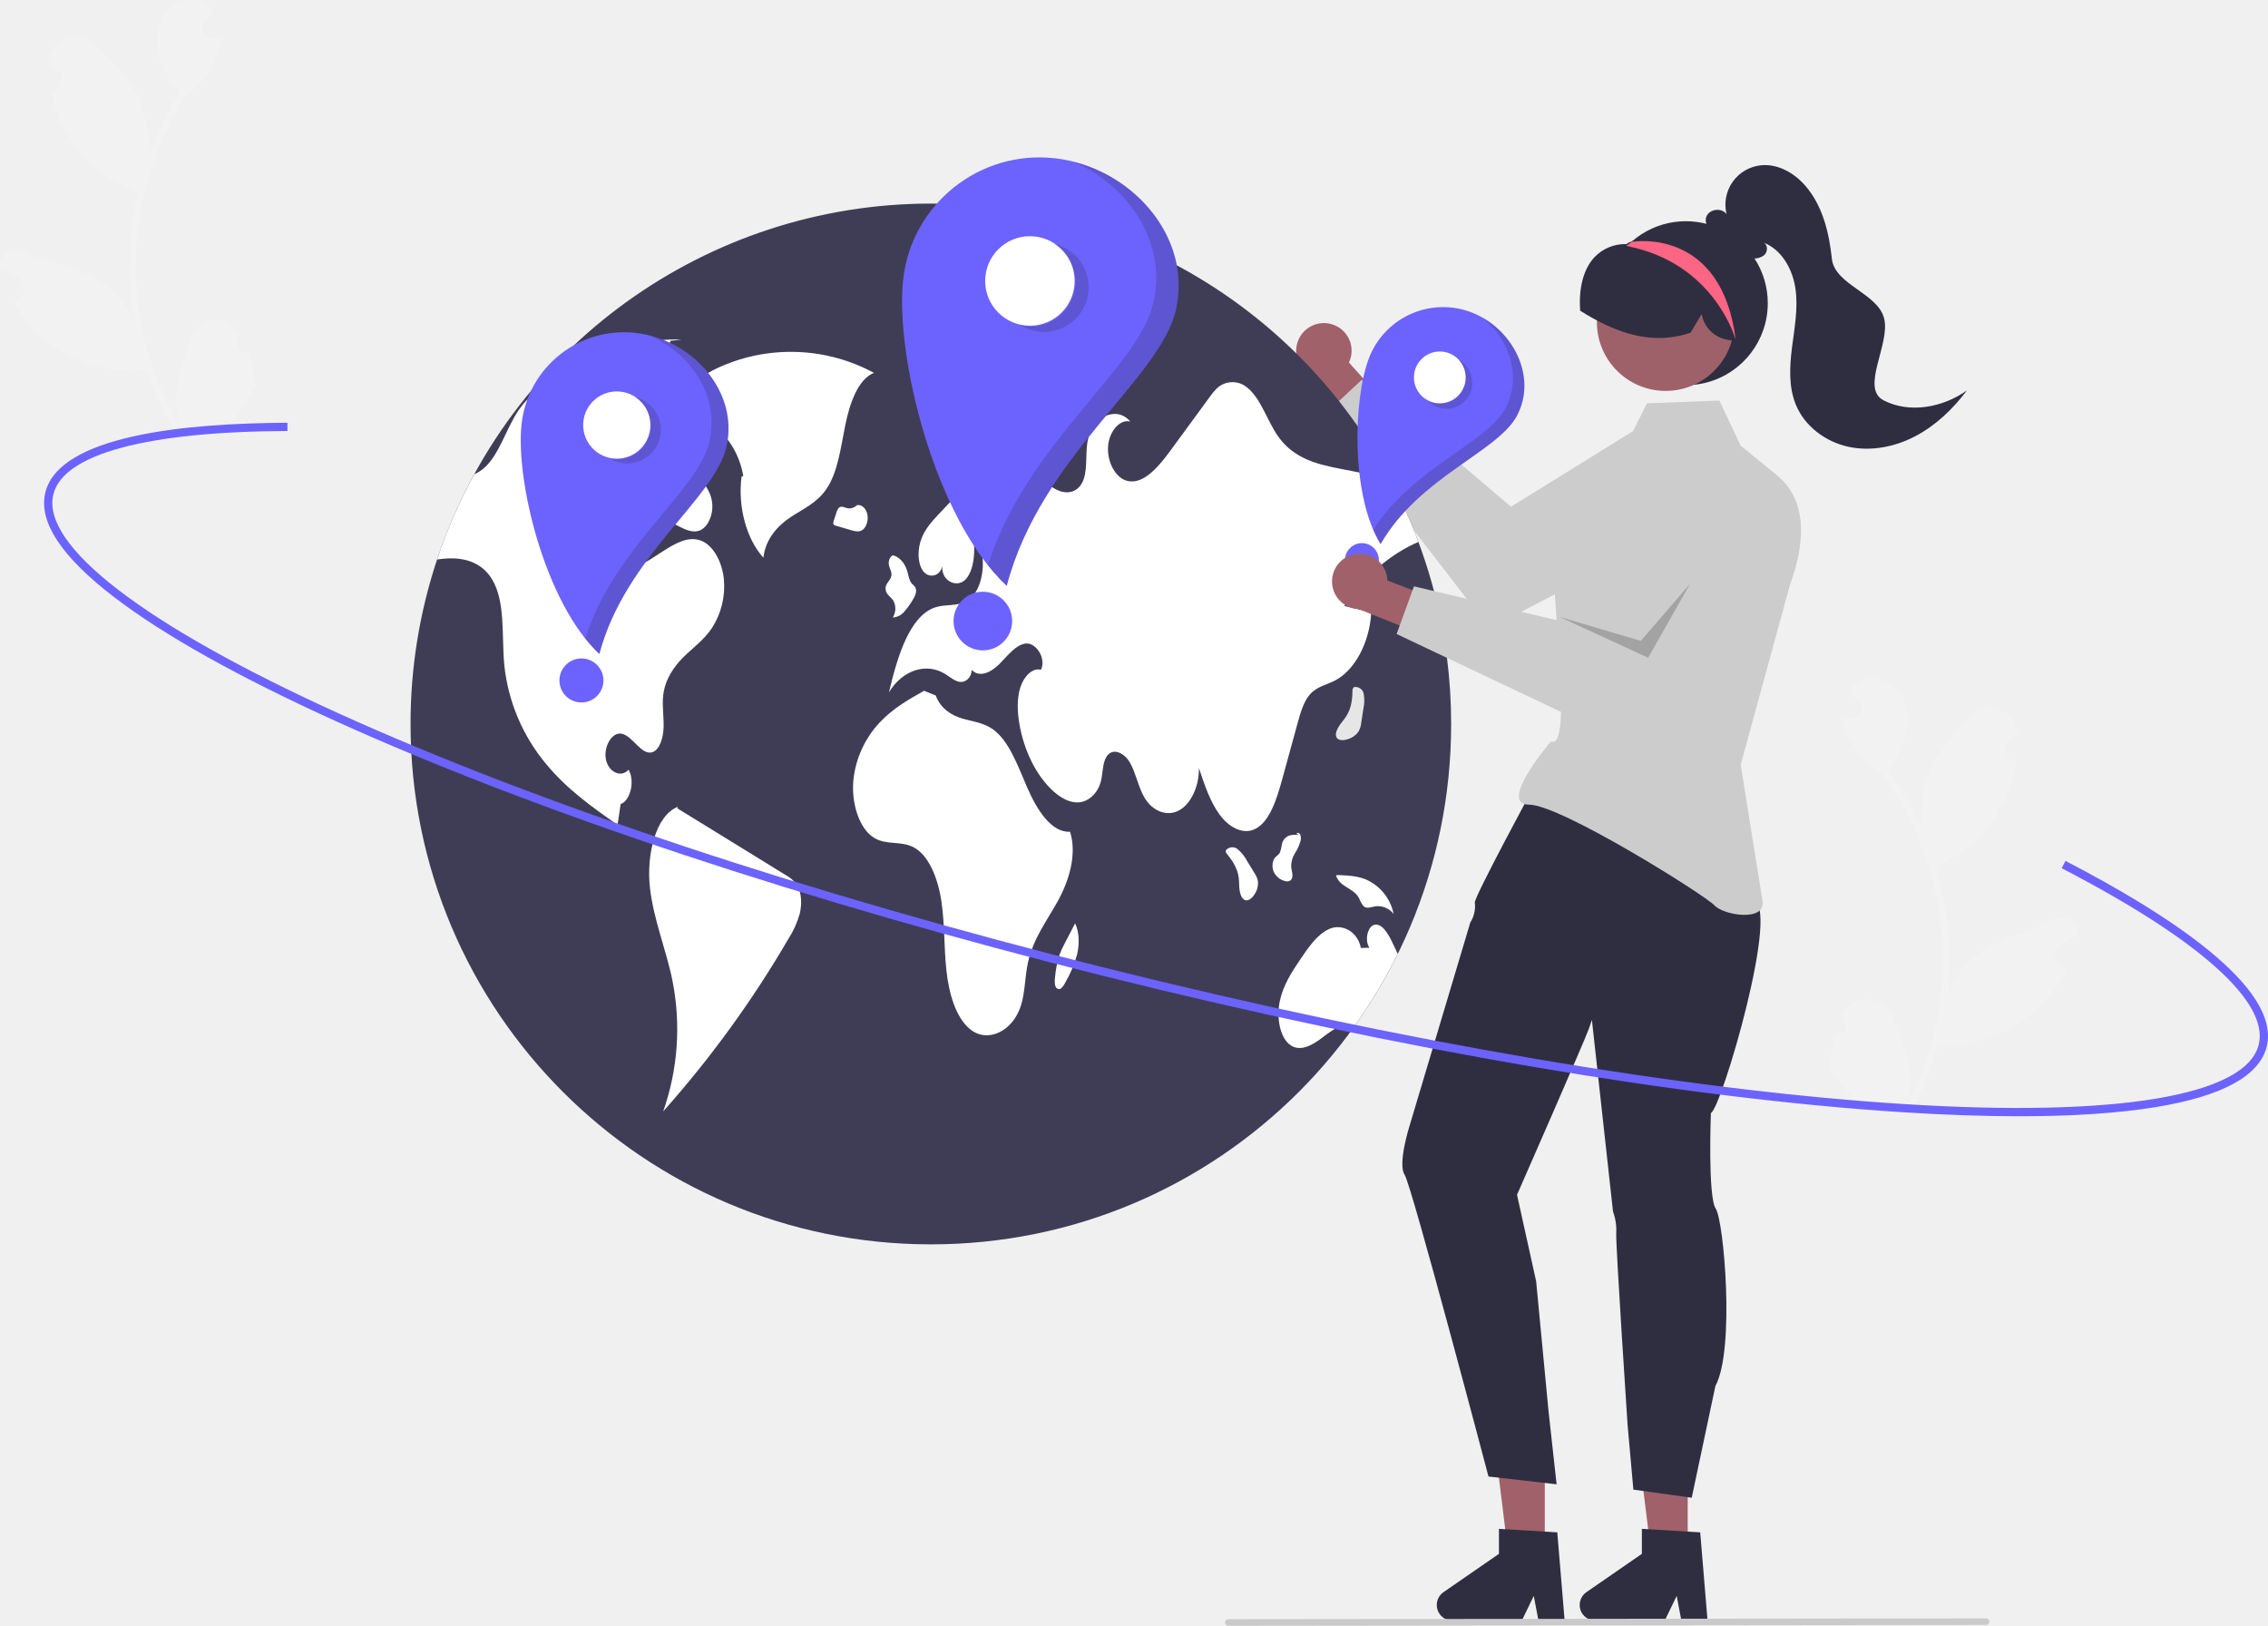
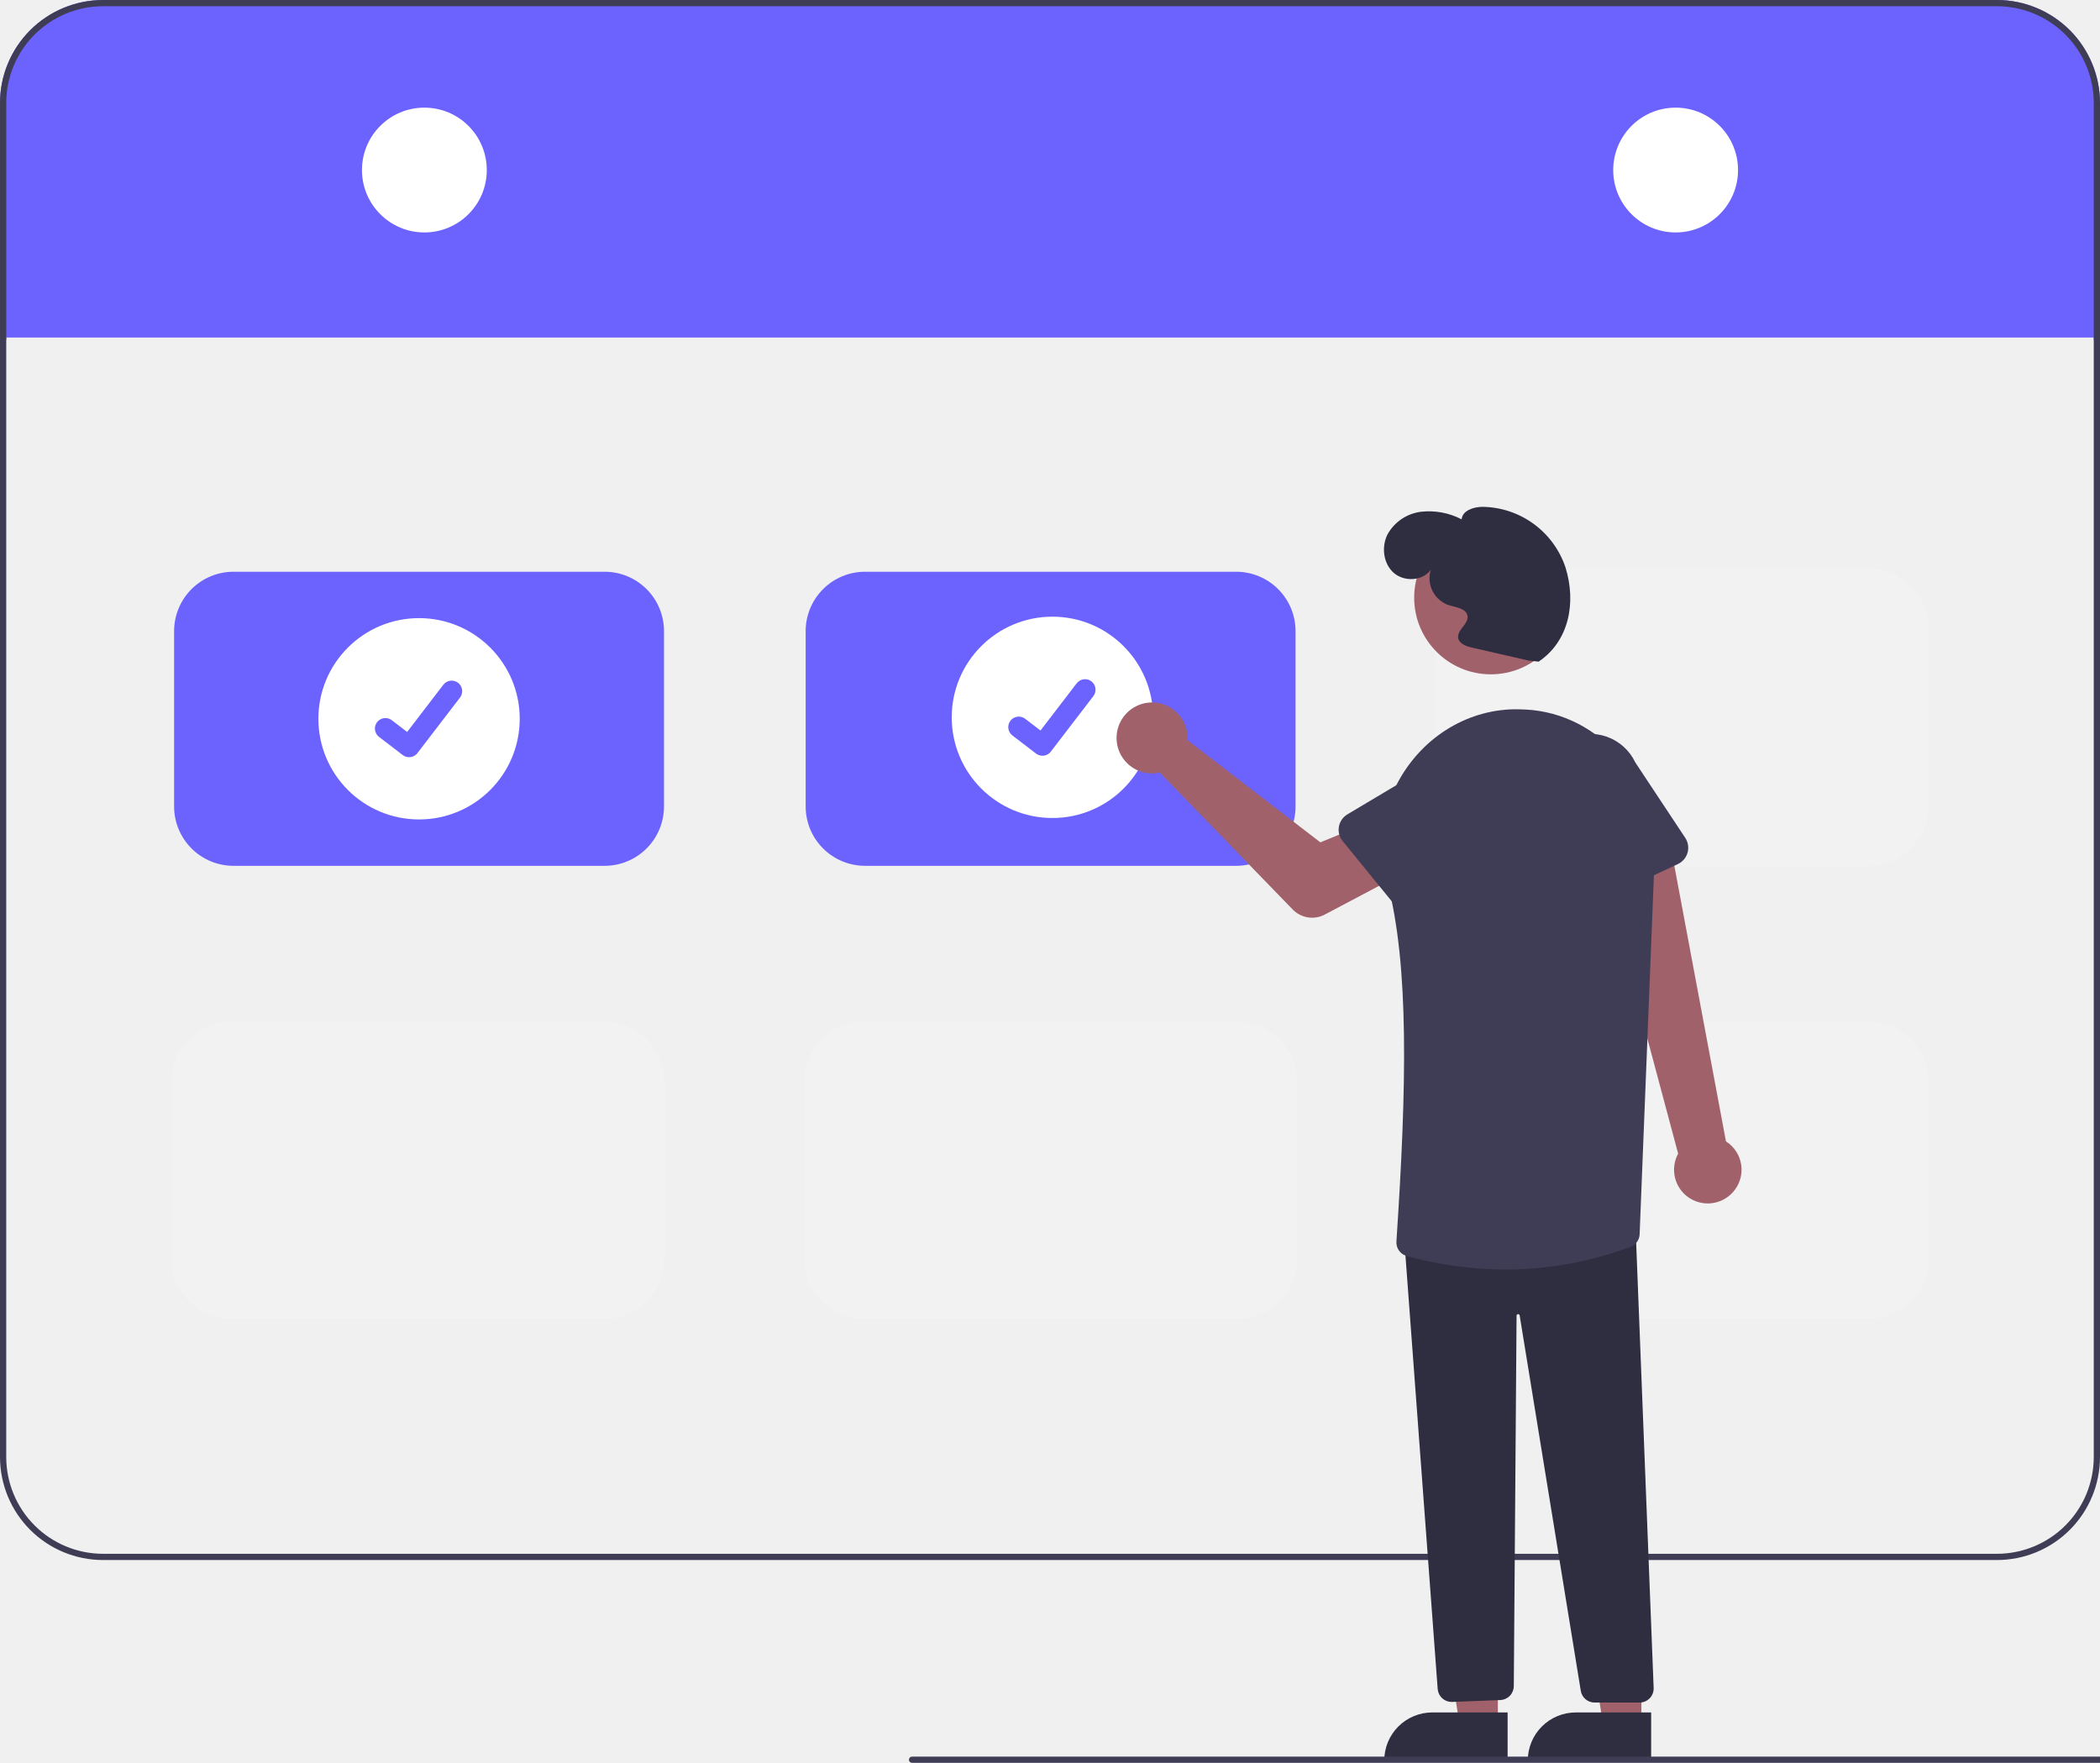
- <svg xmlns="http://www.w3.org/2000/svg" data-name="Layer 1" width="825.202" height="591.419" viewBox="0 0 825.202 591.419">
-   <path d="M855.224,530.608a3.613,3.613,0,0,0,2.907-6.134c-.074-.366-.127-.629-.202-.995q.054-.116.109-.231a9.703,9.703,0,0,1,17.876.899c2.596,7.179,5.991,14.407,6.561,21.897a28.705,28.705,0,0,1-.962,9.838,115.086,115.086,0,0,0,12.68-47.26,111.081,111.081,0,0,0-.112-12.411q-.335-5.081-1.115-10.11a116.419,116.419,0,0,0-20.767-50.362,30.983,30.983,0,0,1-12.25-13.954,23.634,23.634,0,0,1-1.847-6.551c.623.111,1.257.192,1.882.263.195.019.4.039.594.059l.073.007a3.58,3.58,0,0,0,3.208-5.689q-.383-.518-.766-1.036c-.387-.533-.785-1.056-1.172-1.588a1.784,1.784,0,0,1-.126-.16c-.445-.608-.891-1.205-1.336-1.812a10.352,10.352,0,0,1,3.543-3.119c4.865-2.553,11.309-.328,14.53,4.115,3.232,4.443,3.599,10.483,2.158,15.78a41.485,41.485,0,0,1-6.327,12.512c.242.341.494.672.735,1.012a117.172,117.172,0,0,1,11.316,19.923,48.709,48.709,0,0,1,3.957-22.465c3.093-6.578,8.567-11.985,13.427-17.57,5.837-6.708,16.999-3.142,17.56,5.732q.008.129.016.258-1.049.529-2.059,1.131a4.901,4.901,0,0,0,1.559,9.001l.099.02a48.767,48.767,0,0,1-1.623,7.224,50.21,50.21,0,0,1-26.436,30.272c-.41.187-.81.374-1.22.551a119.597,119.597,0,0,1,5.022,30.563,113.435,113.435,0,0,1-.934,18.292l.041-.214a29.974,29.974,0,0,1,11.026-16.813c8.167-6.095,19.39-7.957,28.118-12.756a5.625,5.625,0,0,1,8.352,5.867q-.022.113-.045.225a32.924,32.924,0,0,0-3.771,1.605q-1.049.529-2.059,1.131a4.901,4.901,0,0,0,1.559,9.001l.099.02c.071.014.133.027.204.04a48.808,48.808,0,0,1-9.622,13.625,50.254,50.254,0,0,1-37.15,14.279l-.01-0a119.562,119.562,0,0,1-9.113,23.048l-28.661-1.334c-.088-.323-.165-.656-.243-.979a32.599,32.599,0,0,0,7.953-.103c-2.005-2.708-4.009-5.437-6.014-8.145a1.781,1.781,0,0,1-.126-.16c-1.016-1.386-2.044-2.761-3.06-4.147l-.001-.002a47.75,47.75,0,0,1,1.963-12.086Z" transform="translate(-187.3989 -154.2905)" fill="#f2f2f2" />
-   <path d="M277.743,282.773a3.613,3.613,0,0,1-3.28-5.943c.051-.37.088-.635.14-1.005q-.061-.112-.123-.224a9.703,9.703,0,0,0-17.786,2.002c-2.148,7.326-5.089,14.75-5.196,22.26a28.705,28.705,0,0,0,1.568,9.76A115.086,115.086,0,0,1,237.489,263.235a111.08,111.08,0,0,1-.655-12.394q.02-5.092.488-10.16a116.419,116.419,0,0,1,17.616-51.549,30.983,30.983,0,0,0,11.364-14.684,23.634,23.634,0,0,0,1.438-6.653c-.615.15-1.243.27-1.862.378-.193.031-.397.064-.59.095l-.073.011a3.58,3.58,0,0,1-3.554-5.48q.35-.541.7-1.082c.353-.556.718-1.102,1.071-1.658a1.783,1.783,0,0,0,.116-.168c.407-.634.815-1.258,1.222-1.891a10.352,10.352,0,0,0-3.728-2.894c-5.013-2.248-11.307.371-14.248,5.005-2.951,4.635-2.944,10.685-1.179,15.883a41.485,41.485,0,0,0,7.088,12.097c-.22.355-.451.701-.671,1.056a117.172,117.172,0,0,0-10.063,20.584,48.709,48.709,0,0,0-5.337-22.177c-3.493-6.374-9.291-11.432-14.486-16.706-6.24-6.335-17.161-2.086-17.172,6.806q-0.0.129 0.0.258,1.08.463,2.125,1.002a4.901,4.901,0,0,1-1,9.08l-.098.026a48.767,48.767,0,0,0,2.066,7.109,50.21,50.21,0,0,0,28.256,28.581c.421.161.832.323,1.252.474a119.597,119.597,0,0,0-3.124,30.814,113.433,113.433,0,0,0,2.062,18.199l-.054-.211a29.974,29.974,0,0,0-12.044-16.1c-8.528-5.579-19.845-6.744-28.852-10.995a5.625,5.625,0,0,0-7.973,6.372q.029.111.059.222a32.924,32.924,0,0,1,3.863,1.369q1.08.464,2.125,1.002a4.901,4.901,0,0,1-1,9.081l-.098.026c-.07.018-.131.035-.201.053a48.808,48.808,0,0,0,10.445,13.005,50.254,50.254,0,0,0,37.961,11.957l.01-.001a119.563,119.563,0,0,0,10.52,22.441l28.523-3.102c.068-.328.124-.665.182-.992a32.599,32.599,0,0,1-7.944.388c1.834-2.827,3.665-5.674,5.499-8.501a1.779,1.779,0,0,0,.116-.168c.929-1.446,1.869-2.882,2.798-4.328l0-.002a47.75,47.75,0,0,0-2.706-11.941Z" transform="translate(-187.3989 -154.2905)" fill="#f2f2f2" />
-   <path d="M671.818,272.202a10.016,10.016,0,0,1,6.383,13.969l15.306,17.017-8.073,11.824L664.157,290.677a10.07,10.07,0,0,1,7.661-18.475Z" transform="translate(-187.3989 -154.2905)" fill="#a0616a" />
-   <path d="M815.114,313.989l0,0a20.026,20.026,0,0,0-27.608-6.542l-50.339,31.177-54.301-46.158L669.356,305.045l59.987,77.83,77.965-40.644C805.489,343.179,817.313,317.567,815.114,313.989Z" transform="translate(-187.3989 -154.2905)" fill="#ccc" />
-   <path d="M715.391,417.655a189.27,189.27,0,0,1-189.308,189.308c-104.551,0-189.308-84.757-189.308-189.308a189.245,189.245,0,0,1,9.655-59.842A189.506,189.506,0,0,1,526.083,228.347,189.245,189.245,0,0,1,693.021,328.333a186.774,186.774,0,0,1,10.464,23.106c.41,1.104.81,2.208,1.199,3.323v.011q2.603,7.351,4.586,14.976A189.32,189.32,0,0,1,715.391,417.655Z" transform="translate(-187.3989 -154.2905)" fill="#3f3d56" />
-   <path d="M505.371,289.931a63.517,63.517,0,0,0-55.761-2.281c-7.796,3.393-16.006,9.48-18.607,20.471,10.519-6.208,24.136,3.601,26.843,19.336l-.632.174c-1.43,10.899,1.762,22.764,7.941,29.522.811-7.02,5.427-11.797,9.967-14.781,4.54-2.984,9.562-5.152,13.027-10.282,4.108-6.081,5.151-14.969,6.783-23.077C496.563,300.905,499.659,292.19,505.371,289.931Z" transform="translate(-187.3989 -154.2905)" fill="#fff" />
-   <path d="M446.489,382.675c-2.913,4.375-6.805,7.12-10.296,10.538-3.481,3.429-6.794,8.056-7.488,13.998-.442,3.807.242,7.677.147,11.527-.094,3.849-1.378,8.182-3.996,9.139-4.133,1.493-7.288-6.184-11.537-6.72-3.376-.421-6.415,4.89-5.437,9.497.978,4.606,5.574,6.647,8.214,3.639,2.387,4.007.705,11.274-2.882,12.505-.379,2.524-.757,5.038-1.125,7.562-9.066-6.342-18.226-12.789-25.935-22.075a67.007,67.007,0,0,1-15.271-36.095c-.999-10.675.484-22.885-4.417-31.099-3.923-6.573-10.654-8.025-16.712-7.614-1.104.074-2.219.2-3.323.336a187.235,187.235,0,0,1,13.556-31.025,13.282,13.282,0,0,0,3.397-2.114c5.637-4.785,8.14-14.472,12.715-21.171q.442-.647.915-1.262c4.68-6.111,10.948-9.255,17.006-12.179,13.409-6.51,27.208-13.104,41.364-12.2l-4.028.389q-7.052,19.751-14.114,39.502-1.073,3.029-2.166,6.068c-2.671,7.488-5.427,15.46-5.017,23.842.242,4.964,1.967,10.265,5.248,11.968,3.06,1.578,6.405-.358,9.36-2.272,1.252-.799,2.493-1.599,3.744-2.408,4.491-2.892,9.465-5.858,14.209-3.923,4.344,1.767,7.551,7.667,8.161,14.03A28.049,28.049,0,0,1,446.489,382.675Z" transform="translate(-187.3989 -154.2905)" fill="#fff" />
-   <path d="M473.198,472.572q-19.674-12.113-39.348-24.227l.223-.573c-8.155,3.106-11.54,17.602-10.193,29.456,1.348,11.854,5.917,22.451,8.226,34.002a90.252,90.252,0,0,1-3.403,47.358,387.843,387.843,0,0,0,45.56-62.781,33.588,33.588,0,0,0,4.121-9.138c.833-3.442.705-7.58-.964-10.34A11.511,11.511,0,0,0,473.198,472.572Z" transform="translate(-187.3989 -154.2905)" fill="#fff" />
-   <path d="M421.435,325.653c-1.393,3.131-1.929,7.307-.665,10.547,1.291,3.309,4.019,4.804,6.532,6.05l7.247,3.592c2.411,1.195,5.01,2.402,7.468,1.419,2.964-1.186,5.02-5.833,4.488-10.148-.566-4.591-3.46-7.749-6.136-10.439q-5.618-5.645-11.237-11.291l-2.111,2.585A28.192,28.192,0,0,0,421.435,325.653Z" transform="translate(-187.3989 -154.2905)" fill="#fff" />
-   <path d="M676.541,374.735q4.891,1.152,9.781,2.303c-.568,11.012-6.026,21.203-13.346,24.894-3.05,1.536-6.447,2.103-8.971,4.975-2.282,2.608-3.439,6.668-4.501,10.549q-2.792,10.16-5.585,20.319c-1.998,7.299-4.564,15.408-9.76,18.037-4.459,2.261-9.56-.505-12.989-5.143-3.429-4.638-5.521-10.875-7.551-16.953.126,6.626-2.955,13.125-7.32,15.429-4.375,2.303-9.697.221-12.621-4.922-2.103-3.692-2.976-8.561-5.038-12.305-2.061-3.744-6.384-5.89-8.635-2.377-1.483,2.335-1.294,5.911-2.03,8.877-1.146,4.606-4.617,7.499-8.056,7.751-3.429.252-6.773-1.725-9.644-4.407-5.921-5.553-10.286-14.366-11.979-24.158-.747-4.365-.957-9.118.337-13.21,1.294-4.091,4.417-7.246,7.52-6.468,2.04-4.312-1.988-10.033-5.616-9.529-3.639.505-6.489,4.407-9.476,7.404-2.976,2.997-7.141,5.174-10.139,2.198.021,2.766-2.23,4.596-4.175,4.365-1.935-.221-3.66-1.777-5.437-2.882-6.868-4.281-15.586-1.441-20.466,6.657,3.05-12.978,7.52-27.87,16.89-30.92,3.828-1.251,8.004-.221,11.621-2.387,6.405-3.839,7.699-18.342,2.167-24.326.705,5.658.568,12.263-2.419,16.133-2.987,3.87-9.255,1.346-8.876-4.375-.862,3.944-5.153,4.543-7.131,1.514-1.988-3.029-1.819-7.982-.41-11.6s3.807-6.216,6.131-8.708c4.996-5.353,10.065-10.77,15.849-14.135,5.795-3.365,12.484-4.501,18.289-1.157,3.061,1.767,5.753,4.712,8.877,6.268,3.124,1.567,7.089,1.367,9.16-2.293,2.324-4.081,1.23-10.139,2.093-15.239,1.546-9.013,10.559-13.23,15.555-7.278-3.733-.957-7.593,3.46-8.056,8.813-.473,5.353,2.23,10.759,5.848,12.379,6.079,2.692,12.032-4.081,16.628-10.349q7.194-9.844,14.408-19.677a23.782,23.782,0,0,1,2.577-3.134,8.291,8.291,0,0,1,11.327-.231c4.859,3.965,7.141,12.095,11.127,17.69,5.784,8.13,14.44,10.107,22.496,11.684q9.008,1.751,18.026,3.523a186.774,186.774,0,0,1,10.464,23.106C693.305,355.762,683.913,363.849,676.541,374.735Z" transform="translate(-187.3989 -154.2905)" fill="#fff" />
-   <path d="M695.955,501.276a188.546,188.546,0,0,1-15.671,26.219c-3.786-1.62-7.856,1.273-11.401,3.986-3.702,2.84-8.151,5.606-11.947,3.018-3.881-2.65-5.132-10.065-3.902-15.944,1.23-5.869,4.301-10.538,7.278-14.976,3.155-4.712,6.531-9.602,10.917-11.432,4.396-1.83,10.044.757,11.327,7.004l3.113-.105c-1.746-2.398-.831-7.362,1.515-8.235,2.703-1.02,5.048,2.692,6.647,5.974C694.546,498.268,695.272,499.762,695.955,501.276Z" transform="translate(-187.3989 -154.2905)" fill="#fff" />
-   <path d="M576.727,456.853c-6.691.421-11.992-7.817-15.514-15.92-3.522-8.104-6.736-17.371-12.773-21.496-3.45-2.357-7.383-2.68-11.125-3.822-3.742-1.142-7.659-3.505-9.447-8.318l-4.245-1.715c-5.606,3.152-11.285,6.362-16.116,11.491a36.018,36.018,0,0,0-9.603,20.993c-.811,8.496,2.183,17.97,7.778,21.161,4.421,2.522,9.567.932,14.045,3.241,5.595,2.884,8.916,11.264,10.173,19.537s.939,16.871,1.838,25.238,3.379,17.073,8.509,21.361c6.42,5.366,15.841.907,18.722-8.86,1.413-4.791,1.364-10.197,2.421-15.171,1.861-8.758,6.883-15.256,10.866-22.441C576.241,474.949,579.376,465.191,576.727,456.853Z" transform="translate(-187.3989 -154.2905)" fill="#fff" />
-   <path d="M510.607,370.79a17.86,17.86,0,0,1,1.742,1.85,6.077,6.077,0,0,1-.107,6.276,5.839,5.839,0,0,0,4.181-2.125,26.879,26.879,0,0,0,3.206-4.516c.683-1.113,1.408-2.618.945-3.939-.316-.902-1.064-1.287-1.588-1.965-.831-1.075-1.036-2.783-1.466-4.259-.928-3.188-3.153-5.532-5.567-5.867l.335.064c-1.009.345-1.713,1.947-1.49,3.388.203,1.312,1.046,2.402.963,3.741-.121,1.925-2.044,2.828-2.163,4.753A3.674,3.674,0,0,0,510.607,370.79Z" transform="translate(-187.3989 -154.2905)" fill="#fff" />
-   <path d="M499.142,338.082c.01-.003.02-.003.03-.006a5.357,5.357,0,0,0,.571-.608Z" transform="translate(-187.3989 -154.2905)" fill="#e6e6e6" />
-   <path d="M501.149,347.116c1.479-.951,2.306-3.582,1.817-5.785-.486-2.189-2.206-3.66-3.793-3.256a3.866,3.866,0,0,1-3.595,1.058c-.981-.253-2.058-.903-2.909-.164a4.404,4.404,0,0,0-.991,1.935q-.472,1.45-.945,2.9a1.83,1.83,0,0,0-.112,1.099.931.931,0,0,0,.714.568q2.835.836,5.669,1.671C498.381,347.549,499.868,347.94,501.149,347.116Z" transform="translate(-187.3989 -154.2905)" fill="#fff" />
-   <path d="M643.805,471.848q-1.31-2.145-2.62-4.29a14.334,14.334,0,0,0-3.453-4.336,3.06,3.06,0,0,0-4.356.436l.106.817c1.991,2.498,4.098,5.273,4.603,8.98.199,1.462.13,2.974.304,4.442s.671,2.99,1.618,3.623c1.375.919,2.99-.436,3.969-2.089a7.193,7.193,0,0,0,1.115-4.579A8.03,8.03,0,0,0,643.805,471.848Z" transform="translate(-187.3989 -154.2905)" fill="#fff" />
-   <path d="M682.68,417.231q.379-2.485.758-4.97a14.334,14.334,0,0,0,.15-5.541,3.06,3.06,0,0,0-3.614-2.471l-.445.693c-.085,3.193-.261,6.673-2.262,9.834-.789,1.246-1.816,2.359-2.628,3.594s-1.412,2.72-1.095,3.814c.461,1.589,2.569,1.592,4.382.958a7.193,7.193,0,0,0,3.801-2.785A8.03,8.03,0,0,0,682.68,417.231Z" transform="translate(-187.3989 -154.2905)" fill="#e6e6e6" />
-   <path d="M657.508,473.709c.427-1.228-.189-2.636-.32-3.993a8.765,8.765,0,0,1,1.334-4.969,16.154,16.154,0,0,0,2.078-4.556,3.812,3.812,0,0,0-.1-2.231c-.289-.65-.99-.946-1.391-.431l.86.554a7.829,7.829,0,0,0-3.489.169,4.318,4.318,0,0,0-2.644,2.981,18.441,18.441,0,0,1-.693,3.092c-.513,1.054-1.505,1.405-2.129,2.33a5.57,5.57,0,0,0,.088,5.292,6.177,6.177,0,0,0,3.494,2.748C655.645,475.069,657.028,475.089,657.508,473.709Z" transform="translate(-187.3989 -154.2905)" fill="#fff" />
-   <path d="M681.91,481.072a12.005,12.005,0,0,0,1.512,2.775c1.168,1.177,2.756.454,4.173.168a7.215,7.215,0,0,1,6.864,2.753A17.471,17.471,0,0,0,684.411,474.231c-3.341-1.362-6.86-1.494-10.334-1.616l-.6.154C675.006,477.22,679.808,477.121,681.91,481.072Z" transform="translate(-187.3989 -154.2905)" fill="#fff" />
-   <path d="M578.558,490.177l.009.019q.087-.168.175-.336Z" transform="translate(-187.3989 -154.2905)" fill="#e6e6e6" />
-   <path d="M574.856,497.342a32.889,32.889,0,0,0-2.077,4.562,39.711,39.711,0,0,0-1.505,7.806c-.188,1.504-.246,3.426.697,4.159a1.337,1.337,0,0,0,1.749-.238,6.918,6.918,0,0,0,1.268-1.885,43.417,43.417,0,0,0,4.28-10.159c.902-3.744.894-8.151-.701-11.393Q576.711,493.769,574.856,497.342Z" transform="translate(-187.3989 -154.2905)" fill="#fff" />
-   <path d="M539.143,306.44a4.215,4.215,0,0,0,4.542.886,14.999,14.999,0,0,0,4.274-2.823,10.055,10.055,0,0,0,2.591-2.826,5.732,5.732,0,0,0,.53-4.366c-.585-1.712-2.07-2.286-3.38-2.674q-3.146-.933-6.292-1.866l1.517-1.368c-1.561-.838-3.288.717-4.264,2.642a14.224,14.224,0,0,0-1.294,3.984C536.844,301.051,537.355,304.649,539.143,306.44Z" transform="translate(-187.3989 -154.2905)" fill="#e6e6e6" />
-   <path d="M576.174,294.008a3.465,3.465,0,0,0,4.722.384,5.279,5.279,0,0,0,2.089-3.762c.148-1.65-.667-3.484-1.832-3.626l.267-1.545c-2.244-.405-5.006-.487-6.209,2.239A6.399,6.399,0,0,0,576.174,294.008Z" transform="translate(-187.3989 -154.2905)" fill="#e6e6e6" />
-   <path d="M571.227,211.865a49.926,49.926,0,0,0-55.207,44.015c-3.091,27.399,11.344,86.898,37.662,111.528,12.392-47.189,55.815-75.179,61.56-100.336C621.381,240.191,598.627,214.955,571.227,211.865Z" transform="translate(-187.3989 -154.2905)" fill="#6c63ff" />
-   <circle id="a2705e7e-530b-43fb-b0c6-4087ca2c8018" data-name="b262ea8c-1946-46c9-a449-3a1996c39394" cx="374.728" cy="102.203" r="16.282" fill="#fff" />
-   <circle id="bb575e01-1284-49d3-8651-037e5b7ffa75" data-name="bcc29a3a-8123-4529-80aa-6f70df2823cf" cx="357.608" cy="225.929" r="10.665" fill="#6c63ff" />
-   <path d="M575.599,244.828A16.282,16.282,0,0,1,558.827,272.741a16.28,16.28,0,0,0,11.909-29.853A16.282,16.282,0,0,1,575.599,244.828Z" transform="translate(-187.3989 -154.2905)" fill="#231f20" opacity="0.2" style="isolation:isolate" />
-   <path d="M615.306,267.124c-5.746,25.157-49.169,53.147-61.56,100.336a69.061,69.061,0,0,1-6.877-7.535c13.925-44.356,54.645-71.309,60.196-95.615,4.968-21.754-8.988-42.429-29.015-51.163C602.292,219.242,620.932,242.491,615.306,267.124Z" transform="translate(-187.3989 -154.2905)" fill="#231f20" opacity="0.2" style="isolation:isolate" />
-   <path d="M418.644,275.396a37.492,37.492,0,0,0-41.459,33.054c-2.321,20.576,8.519,65.257,28.283,83.754,9.306-35.437,41.915-56.457,46.23-75.349C456.308,296.668,439.22,277.717,418.644,275.396Z" transform="translate(-187.3989 -154.2905)" fill="#6c63ff" />
-   <circle id="b2d5ab8a-e71c-4a1a-aadf-98f8ab95825b" data-name="b262ea8c-1946-46c9-a449-3a1996c39394" cx="224.412" cy="154.621" r="12.228" fill="#fff" />
-   <circle id="bac33ac8-32b5-423c-9bc5-6c03ceb8d8dc" data-name="bcc29a3a-8123-4529-80aa-6f70df2823cf" cx="211.555" cy="247.535" r="8.009" fill="#6c63ff" />
-   <path d="M421.928,300.151A12.227,12.227,0,1,1,409.332,321.112a12.226,12.226,0,0,0,8.943-22.418A12.227,12.227,0,0,1,421.928,300.151Z" transform="translate(-187.3989 -154.2905)" fill="#231f20" opacity="0.2" style="isolation:isolate" />
-   <path d="M451.746,316.894c-4.315,18.892-36.924,39.911-46.23,75.349a51.862,51.862,0,0,1-5.165-5.658c10.457-33.31,41.036-53.55,45.205-71.803,3.731-16.337-6.75-31.863-21.789-38.421C441.973,280.936,455.971,298.395,451.746,316.894Z" transform="translate(-187.3989 -154.2905)" fill="#231f20" opacity="0.2" style="isolation:isolate" />
-   <polygon points="614.063 564.054 600.638 564.054 594.251 512.27 614.066 512.271 614.063 564.054" fill="#a0616a" />
-   <path d="M808.684,743.836H799.158l-1.7-8.994-4.355,8.994H767.836a5.68,5.68,0,0,1-3.227-10.353l20.177-13.935v-9.093l21.223,1.267Z" transform="translate(-187.3989 -154.2905)" fill="#2f2e41" />
-   <polygon points="562.063 564.054 548.638 564.054 542.251 512.27 562.066 512.271 562.063 564.054" fill="#a0616a" />
-   <path d="M756.684,743.836H747.158l-1.7-8.994-4.355,8.994H715.836a5.68,5.68,0,0,1-3.227-10.353l20.177-13.935v-9.093l21.223,1.267Z" transform="translate(-187.3989 -154.2905)" fill="#2f2e41" />
-   <path d="M698.458,581.624C701.027,585.477,728.977,691.417,728.977,691.417l24.783,2.826-2.942-26.655-4.496-47.17-6.962-31.485s24.587-55.957,26.141-60.414l1.105-3.199L774.287,595.035a19.577,19.577,0,0,1,1.169,7.785c-.231,4.355,4.136,69.869,4.136,69.869l2.1,23.495,21.233,2.95L811.54,658.48c7.194-13.206,3.07-60.131.128-64.499s-1.773-34.787-1.773-34.787c3.756-1.322,26.157-77.706,14.953-77.255.719-4.072,1.285-7.708,1.285-7.708L806.684,458.547l-48.673-12.653-12.28-5.896s-21.932,40.554-21.713,42.571a11.214,11.214,0,0,1-1.657,7.309l-22.143,74.108S695.863,577.731,698.458,581.624Z" transform="translate(-187.3989 -154.2905)" fill="#2f2e41" />
-   <path d="M820.74,316.438,812.997,299.998l-26.354,1.013-8.596,17.103s-24.567,29.343-25.362,38.884c-1,12,7.312,70.812-1,67,0,0-19.595,23-8,23s64.042,32.924,67.484,36.627,18.804,6.103,17.516-1.627-7.944-49.534-7.944-49.534l18.019-65.733c5.186-14.192,6.8-30.11-4.923-39.643Z" transform="translate(-187.3989 -154.2905)" fill="#ccc" />
-   <path d="M723.121,268.05A28.881,28.881,0,0,0,685.623,284.238c-5.885,14.825-6.86,50.228,4.091,67.972,14.081-24.459,42.568-33.491,49.595-46.661C746.817,291.476,737.946,273.935,723.121,268.05Z" transform="translate(-187.3989 -154.2905)" fill="#6c63ff" />
-   <circle id="f50692ea-d13f-4759-b5e2-05248e17533e" data-name="b262ea8c-1946-46c9-a449-3a1996c39394" cx="523.867" cy="137.29" r="9.419" fill="#fff" />
-   <circle id="aec6a1c4-a00c-42b6-a49d-0158b63ca54a" data-name="bcc29a3a-8123-4529-80aa-6f70df2823cf" cx="495.528" cy="203.754" r="6.169" fill="#6c63ff" />
-   <path d="M720.557,287.114a9.419,9.419,0,0,1-13.6,13.034A9.418,9.418,0,0,0,718.137,285.293,9.419,9.419,0,0,1,720.557,287.114Z" transform="translate(-187.3989 -154.2905)" fill="#231f20" opacity="0.2" style="isolation:isolate" />
-   <path d="M739.336,305.588c-7.026,13.17-35.514,22.202-49.595,46.661a39.949,39.949,0,0,1-2.695-5.25c14.507-22.645,41.328-31.508,48.117-44.233,6.076-11.389,1.424-25.048-8.429-32.963C739.341,276.884,746.217,292.691,739.336,305.588Z" transform="translate(-187.3989 -154.2905)" fill="#231f20" opacity="0.2" style="isolation:isolate" />
-   <path d="M680.146,355.92a10.016,10.016,0,0,1,12.035,9.542l21.368,8.202-1.817,14.201-30.013-12.007a10.07,10.07,0,0,1-1.572-19.938Z" transform="translate(-187.3989 -154.2905)" fill="#a0616a" />
-   <path d="M829.452,326.656l0,0a20.026,20.026,0,0,0-27.565,6.719l-30.671,50.649L701.869,367.586l-6.318,17.345,88.805,42.066,44.977-71.637C836.068,345.896,839.365,332.708,829.452,326.656Z" transform="translate(-187.3989 -154.2905)" fill="#ccc" />
-   <path d="M830.597,264.583a29.823,29.823,0,1,1-51.295-20.685l.143-.143c.239-.251.477-.501.728-.74a.012.012,0,0,0,.012-.012c.31-.286.62-.573.942-.847a29.815,29.815,0,0,1,49.47,22.427Z" transform="translate(-187.3989 -154.2905)" fill="#2f2e41" />
-   <circle cx="606.028" cy="117.193" r="25.008" fill="#9e616a" />
-   <path d="M819.983,278.615l-4.144-.732a11.554,11.554,0,0,1-9.305-9.317l-4.043,6.776-.177.059c-9.633,3.198-19.655,2.242-30.634-2.92a85.465,85.465,0,0,1-9.118-5.027l-.217-.135-.018-.254c-.56-8.135,1.266-14.932,5.142-19.137a15.417,15.417,0,0,1,11.634-4.85.957.957,0,0,0,.413-.228c.056-.041.111-.082.167-.12v-.042l.287-.135c.617-.29,1.246-.568,1.875-.822a28.199,28.199,0,0,1,29.448,5.708c7.703,7.354,11.236,19.695,8.792,30.711Z" transform="translate(-187.3989 -154.2905)" fill="#2f2e41" />
-   <path d="M872.73,299.922c-8.51-4.392,2.435-20.334.236-29.655-2.199-9.321-18.037-12.319-19.046-21.842s-3.382-19.346-9.667-26.572c-4.016-4.618-9.933-8.027-16.025-7.448a14.409,14.409,0,0,0-12.628,17.792c-1.735-2.458-6.223-1.925-7.334.871-.988,2.485,1.194,5.496,3.763,5.716,3.36,4.15,7.209,8.554,12.473,9.391a5.681,5.681,0,0,0,4.841-1.117c1.239-1.189,1.335-3.567-.134-4.456,6.616,2.628,10.495,9.782,11.477,16.833.982,7.051-.377,14.185-1.271,21.248s-1.281,14.492,1.489,21.05c3.272,7.749,10.805,13.303,19.025,15.084s16.976.04,24.417-3.881c7.441-3.922,13.646-9.909,18.715-16.622C894.326,302.511,882.246,304.834,872.73,299.922Z" transform="translate(-187.3989 -154.2905)" fill="#2f2e41" />
-   <path d="M818.919,277.92s-7.408-27.652-39.163-34.034c-.036-.012-.155-.06-.31-.131-.095-.06-.215-.119-.334-.179.358-.203.704-.382,1.062-.561a.012.012,0,0,0,.012-.012c.31-.286.62-.573.942-.847l.907.036S813.897,237.146,818.919,277.92Z" transform="translate(-187.3989 -154.2905)" fill="#fd6584" />
-   <polygon points="614.934 212.357 596.999 233.136 567.364 224.385 599.671 239.273 614.934 212.357" opacity="0.2" />
-   <path d="M909.985,745.402l-275.75.307a1.191,1.191,0,0,1,0-2.381l275.75-.307a1.191,1.191,0,1,1,0,2.381Z" transform="translate(-187.3989 -154.2905)" fill="#cacaca" />
-   <path d="M922.088,560.362q-19.368,0-42.457-1.464c-79.614-5.056-182.738-22.633-290.376-49.492C481.618,482.547,382.326,449.612,309.67,416.672c-35.393-16.047-62.556-31.236-80.735-45.147-19.247-14.727-27.666-27.564-25.024-38.153,5.148-20.629,50.731-25.142,88.064-25.295l.013,3c-51.268.21-81.514,8.387-85.166,23.022-4.652,18.64,33.287,47.741,104.087,79.841,72.496,32.868,171.605,65.739,279.073,92.557,107.467,26.816,210.401,44.363,289.84,49.408,77.579,4.928,124.743-2.938,129.395-21.578,3.862-15.477-21.598-38.275-71.689-64.198l1.379-2.664c36.397,18.836,78.646,45.852,73.222,67.589-2.643,10.589-16.105,17.965-40.015,21.923C958.483,559.232,941.743,560.362,922.088,560.362Z" transform="translate(-187.3989 -154.2905)" fill="#6c63ff" />
+ <svg xmlns="http://www.w3.org/2000/svg" width="673" height="565" viewBox="0 0 673 565" fill="none">
+   <g clip-path="url(#clip0_222_2)">
+     <path d="M673 33V109H671V108.19H2V109H0V33C0.009 24.25 3.488 15.862 9.675 9.675C15.862 3.488 24.25 0.009 33 0H640C648.75 0.009 657.138 3.488 663.325 9.675C669.512 15.862 672.991 24.25 673 33Z" fill="#6C63FF" />
+     <path d="M640 0H33C24.25 0.009 15.862 3.488 9.675 9.675C3.488 15.862 0.009 24.25 0 33V467C0.009 475.75 3.488 484.138 9.675 490.325C15.862 496.512 24.25 499.991 33 500H640C648.75 499.991 657.138 496.512 663.325 490.325C669.512 484.138 672.991 475.75 673 467V33C672.991 24.25 669.512 15.862 663.325 9.675C657.138 3.488 648.75 0.009 640 0ZM671 467C670.99 475.218 667.72 483.097 661.909 488.909C656.097 494.72 648.218 497.99 640 498H33C24.782 497.99 16.903 494.72 11.091 488.909C5.28 483.097 2.01 475.218 2 467V33C2.01 24.782 5.28 16.903 11.091 11.091C16.903 5.28 24.782 2.01 33 2H640C648.218 2.01 656.097 5.28 661.909 11.091C667.72 16.903 670.99 24.782 671 33V467Z" fill="#3F3D56" />
+     <path d="M136 74.5C147.046 74.5 156 65.546 156 54.5C156 43.454 147.046 34.5 136 34.5C124.954 34.5 116 43.454 116 54.5C116 65.546 124.954 74.5 136 74.5Z" fill="white" />
+     <path d="M537 74.5C548.046 74.5 557 65.546 557 54.5C557 43.454 548.046 34.5 537 34.5C525.954 34.5 517 43.454 517 54.5C517 65.546 525.954 74.5 537 74.5Z" fill="white" />
+     <path d="M193.785 277.502H74.808C69.768 277.496 64.936 275.491 61.371 271.927C57.807 268.363 55.803 263.531 55.797 258.49V202.258C55.803 197.217 57.807 192.385 61.371 188.821C64.936 185.257 69.768 183.252 74.808 183.246H193.785C198.825 183.252 203.657 185.257 207.221 188.821C210.785 192.385 212.79 197.217 212.796 202.258V258.49C212.79 263.531 210.785 268.363 207.221 271.927C203.657 275.491 198.825 277.496 193.785 277.502Z" fill="#6C63FF" />
+     <path d="M396.183 277.502H277.207C272.167 277.496 267.334 275.491 263.77 271.927C260.206 268.363 258.201 263.531 258.196 258.49V202.258C258.201 197.217 260.206 192.385 263.77 188.821C267.334 185.257 272.167 183.252 277.207 183.246H396.183C401.224 183.252 406.056 185.257 409.62 188.821C413.184 192.385 415.189 197.217 415.195 202.258V258.49C415.189 263.531 413.184 268.363 409.62 271.927C406.056 275.491 401.224 277.496 396.183 277.502Z" fill="#6C63FF" />
+     <path d="M396.183 422.793H277.207C272.014 422.787 267.035 420.722 263.363 417.05C259.691 413.378 257.625 408.399 257.619 403.206V346.973C257.625 341.779 259.691 336.801 263.363 333.129C267.035 329.456 272.014 327.391 277.207 327.385H396.183C401.376 327.391 406.355 329.456 410.027 333.129C413.699 336.801 415.765 341.779 415.771 346.973V403.206C415.765 408.399 413.699 413.378 410.027 417.05C406.355 420.722 401.376 422.787 396.183 422.793Z" fill="#F2F2F2" />
+     <path d="M193.395 422.793H74.418C69.225 422.787 64.246 420.722 60.574 417.05C56.902 413.378 54.837 408.399 54.831 403.206V346.973C54.837 341.779 56.902 336.801 60.574 333.129C64.246 329.456 69.225 327.391 74.418 327.385H193.395C198.588 327.391 203.566 329.456 207.239 333.129C210.911 336.801 212.976 341.779 212.982 346.973V403.206C212.976 408.399 210.911 413.378 207.239 417.05C203.566 420.722 198.588 422.787 193.395 422.793Z" fill="#F2F2F2" />
+     <path d="M598.582 422.793H479.606C474.412 422.787 469.434 420.722 465.762 417.05C462.089 413.378 460.024 408.399 460.018 403.206V346.973C460.024 341.779 462.089 336.801 465.762 333.129C469.434 329.456 474.412 327.391 479.606 327.385H598.582C603.775 327.391 608.754 329.456 612.426 333.129C616.098 336.801 618.163 341.779 618.169 346.973V403.206C618.163 408.399 616.098 413.378 612.426 417.05C608.754 420.722 603.775 422.787 598.582 422.793Z" fill="#F2F2F2" />
+     <path d="M598.582 277.615H479.606C474.412 277.609 469.434 275.544 465.762 271.871C462.089 268.199 460.024 263.221 460.018 258.027V201.794C460.024 196.601 462.089 191.622 465.762 187.95C469.434 184.278 474.412 182.213 479.606 182.207H598.582C603.775 182.213 608.754 184.278 612.426 187.95C616.098 191.622 618.163 196.601 618.169 201.794V258.027C618.163 263.221 616.098 268.199 612.426 271.871C608.754 275.544 603.775 277.609 598.582 277.615Z" fill="#F2F2F2" />
+     <path d="M134.297 262.636C152.114 262.636 166.558 248.192 166.558 230.374C166.558 212.556 152.114 198.112 134.297 198.112C116.479 198.112 102.035 212.556 102.035 230.374C102.035 248.192 116.479 262.636 134.297 262.636Z" fill="white" />
+     <path d="M131.099 242.681C130.373 242.683 129.666 242.448 129.085 242.013L129.049 241.986L121.468 236.181C121.116 235.912 120.821 235.576 120.599 235.193C120.377 234.81 120.233 234.387 120.175 233.949C120.116 233.51 120.145 233.064 120.259 232.636C120.373 232.208 120.571 231.808 120.84 231.456C121.109 231.105 121.445 230.81 121.828 230.589C122.211 230.367 122.634 230.223 123.073 230.165C123.512 230.107 123.958 230.137 124.386 230.251C124.813 230.366 125.214 230.564 125.565 230.833L130.476 234.599L142.081 219.464C142.35 219.113 142.686 218.818 143.069 218.597C143.452 218.376 143.875 218.232 144.313 218.174C144.752 218.116 145.197 218.145 145.625 218.259C146.052 218.374 146.453 218.571 146.804 218.84L146.732 218.938L146.806 218.842C147.514 219.386 147.977 220.189 148.094 221.074C148.211 221.96 147.972 222.855 147.429 223.565L133.778 241.367C133.463 241.777 133.057 242.109 132.592 242.337C132.127 242.565 131.616 242.683 131.099 242.681Z" fill="#6C63FF" />
+     <path d="M337.271 262.173C355.089 262.173 369.533 247.729 369.533 229.911C369.533 212.093 355.089 197.649 337.271 197.649C319.453 197.649 305.009 212.093 305.009 229.911C305.009 247.729 319.453 262.173 337.271 262.173Z" fill="white" />
+     <path d="M334.073 242.218C333.347 242.219 332.641 241.985 332.06 241.549L332.024 241.522L324.442 235.717C323.733 235.174 323.269 234.371 323.152 233.486C323.034 232.6 323.274 231.704 323.817 230.995C324.361 230.286 325.163 229.822 326.049 229.704C326.935 229.587 327.831 229.827 328.54 230.37L333.451 234.135L345.056 219.001C345.325 218.65 345.661 218.355 346.044 218.134C346.427 217.912 346.849 217.769 347.288 217.711C347.726 217.653 348.172 217.682 348.599 217.796C349.027 217.911 349.427 218.108 349.778 218.377L349.706 218.475L349.78 218.379C350.488 218.923 350.952 219.726 351.068 220.611C351.185 221.496 350.946 222.392 350.404 223.101L336.753 240.904C336.437 241.314 336.031 241.646 335.567 241.874C335.102 242.102 334.591 242.219 334.073 242.218Z" fill="#6C63FF" />
+     <path d="M555.312 382.15C556.372 380.991 557.165 379.614 557.635 378.115C558.105 376.616 558.241 375.033 558.033 373.476C557.824 371.92 557.278 370.428 556.43 369.105C555.583 367.783 554.456 366.662 553.129 365.822L535.118 269.65L513.214 277.772L537.806 369.753C536.543 372.076 536.176 374.781 536.774 377.357C537.372 379.932 538.895 382.199 541.053 383.727C543.211 385.255 545.854 385.939 548.482 385.648C551.11 385.357 553.54 384.113 555.312 382.15Z" fill="#A0616A" />
+     <path d="M380.527 235.4C380.582 235.998 380.589 236.598 380.549 237.196L423.139 269.976L435.217 265.016L445.084 282.266L424.556 293.123C422.898 294.001 421 294.316 419.147 294.023C417.294 293.729 415.586 292.843 414.28 291.496L371.709 247.607C369.455 248.115 367.1 247.925 364.957 247.062C362.815 246.2 360.985 244.705 359.712 242.777C358.44 240.849 357.784 238.58 357.833 236.27C357.882 233.96 358.632 231.72 359.985 229.848C361.338 227.975 363.229 226.559 365.406 225.788C367.583 225.016 369.944 224.925 372.174 225.528C374.404 226.131 376.398 227.398 377.89 229.162C379.382 230.925 380.302 233.101 380.527 235.4Z" fill="#A0616A" />
+     <path d="M480.028 552.849H467.769L461.936 515.561L480.031 515.562L480.028 552.849Z" fill="#A0616A" />
+     <path d="M483.155 564.733L443.625 564.732V564.232C443.624 562.211 444.022 560.211 444.796 558.344C445.569 556.477 446.702 554.781 448.131 553.352C449.56 551.923 451.256 550.79 453.123 550.017C454.99 549.244 456.99 548.846 459.011 548.846L483.156 548.847L483.155 564.733Z" fill="#2F2E41" />
+     <path d="M526.028 552.849H513.769L507.936 515.561L526.031 515.562L526.028 552.849Z" fill="#A0616A" />
+     <path d="M529.155 564.733L489.625 564.732V564.232C489.624 562.211 490.022 560.211 490.796 558.344C491.569 556.477 492.702 554.781 494.131 553.352C495.56 551.923 497.256 550.79 499.123 550.017C500.99 549.244 502.99 548.846 505.011 548.846L529.156 548.847L529.155 564.733Z" fill="#2F2E41" />
+     <path d="M465.223 545.479C464.104 545.48 463.024 545.063 462.197 544.31C461.369 543.557 460.852 542.521 460.748 541.407L450.064 397.718L450.569 397.677L524.09 391.634L524.11 392.156L529.955 541.007C529.977 541.611 529.878 542.214 529.662 542.78C529.446 543.345 529.118 543.861 528.699 544.297C528.279 544.733 527.775 545.079 527.218 545.316C526.662 545.553 526.063 545.675 525.458 545.675H511.042C509.966 545.68 508.924 545.297 508.107 544.596C507.29 543.895 506.753 542.924 506.594 541.859L487.018 421.614C486.999 421.49 486.934 421.377 486.836 421.299C486.737 421.221 486.613 421.182 486.488 421.192C486.363 421.201 486.245 421.257 486.159 421.348C486.073 421.44 486.025 421.561 486.024 421.686L485.136 540.41C485.127 541.557 484.681 542.657 483.889 543.486C483.097 544.315 482.018 544.811 480.873 544.872L465.464 545.472C465.384 545.477 465.303 545.479 465.223 545.479Z" fill="#2F2E41" />
+     <path d="M477.772 216.125C491.337 216.125 502.333 205.129 502.333 191.564C502.333 178 491.337 167.003 477.772 167.003C464.207 167.003 453.211 178 453.211 191.564C453.211 205.129 464.207 216.125 477.772 216.125Z" fill="#A0616A" />
+     <path d="M482.526 406.882C471.791 406.85 461.108 405.39 450.758 402.54C449.762 402.25 448.896 401.625 448.307 400.772C447.718 399.918 447.441 398.887 447.522 397.853C450.829 348.16 451.606 309.596 444.653 282.914C441.69 271.542 443.035 259.565 448.344 250.054C456.334 235.741 471.02 227.03 486.685 227.331C487.433 227.345 488.189 227.372 488.953 227.411C512.725 228.635 531.25 250.141 530.247 275.353L525.465 395.521C525.448 396.398 525.171 397.25 524.67 397.97C524.169 398.689 523.466 399.244 522.65 399.565C509.822 404.391 496.231 406.869 482.526 406.882Z" fill="#3F3D56" />
+     <path d="M448.695 292.141L430.298 269.596C429.774 268.955 429.395 268.208 429.186 267.407C428.977 266.606 428.944 265.769 429.087 264.954C429.231 264.138 429.549 263.364 430.019 262.682C430.489 262.001 431.101 261.428 431.812 261.004L456.733 246.154C460.03 243.494 464.248 242.25 468.461 242.695C472.674 243.14 476.538 245.237 479.207 248.527C481.876 251.817 483.131 256.031 482.698 260.245C482.264 264.46 480.177 268.33 476.894 271.007L457.416 292.38C456.858 292.992 456.175 293.476 455.413 293.8C454.651 294.124 453.829 294.28 453.001 294.257C452.173 294.235 451.36 294.034 450.617 293.669C449.874 293.303 449.219 292.782 448.695 292.141Z" fill="#3F3D56" />
+     <path d="M506.57 289.312C505.814 288.974 505.14 288.477 504.594 287.854C504.048 287.232 503.643 286.499 503.406 285.706L495.124 258.001C493.326 254.164 493.123 249.771 494.56 245.785C495.996 241.8 498.955 238.546 502.787 236.739C506.619 234.931 511.011 234.718 515 236.144C518.99 237.571 522.25 240.522 524.067 244.349L540.084 268.537C540.541 269.228 540.844 270.008 540.972 270.826C541.1 271.644 541.05 272.48 540.826 273.277C540.602 274.074 540.209 274.814 539.673 275.445C539.137 276.076 538.472 276.585 537.722 276.936L511.368 289.272C510.618 289.624 509.801 289.809 508.973 289.816C508.145 289.823 507.326 289.651 506.57 289.312Z" fill="#3F3D56" />
+     <path d="M489.909 211.717L471.703 207.55C469.825 207.12 467.569 206.3 467.308 204.391C466.958 201.826 470.65 200.039 470.309 197.473C469.98 194.987 466.617 194.667 464.219 193.933C461.986 193.15 460.145 191.528 459.086 189.412C458.028 187.295 457.834 184.85 458.547 182.593C455.952 186.249 450.025 186.562 446.66 183.6C443.295 180.638 442.65 175.264 444.67 171.262C445.762 169.297 447.302 167.616 449.166 166.358C451.029 165.1 453.163 164.3 455.394 164.022C459.881 163.513 464.416 164.358 468.418 166.449C468.684 163.616 472.222 162.467 475.068 162.442C480.979 162.511 486.722 164.421 491.498 167.906C496.273 171.392 499.843 176.279 501.711 181.888C505.203 193.141 502.867 205.475 493.097 212.058L489.909 211.717Z" fill="#2F2E41" />
+     <path d="M673.287 565H292.287C292.022 565 291.768 564.895 291.58 564.707C291.393 564.52 291.287 564.265 291.287 564C291.287 563.735 291.393 563.48 291.58 563.293C291.768 563.105 292.022 563 292.287 563H673.287C673.553 563 673.807 563.105 673.994 563.293C674.182 563.48 674.287 563.735 674.287 564C674.287 564.265 674.182 564.52 673.994 564.707C673.807 564.895 673.553 565 673.287 565Z" fill="#3F3D56" />
+   </g>
+   <defs>
+     <clipPath id="clip0_222_2">
+       <rect width="673" height="565" fill="white" />
+     </clipPath>
+   </defs>
</svg>
